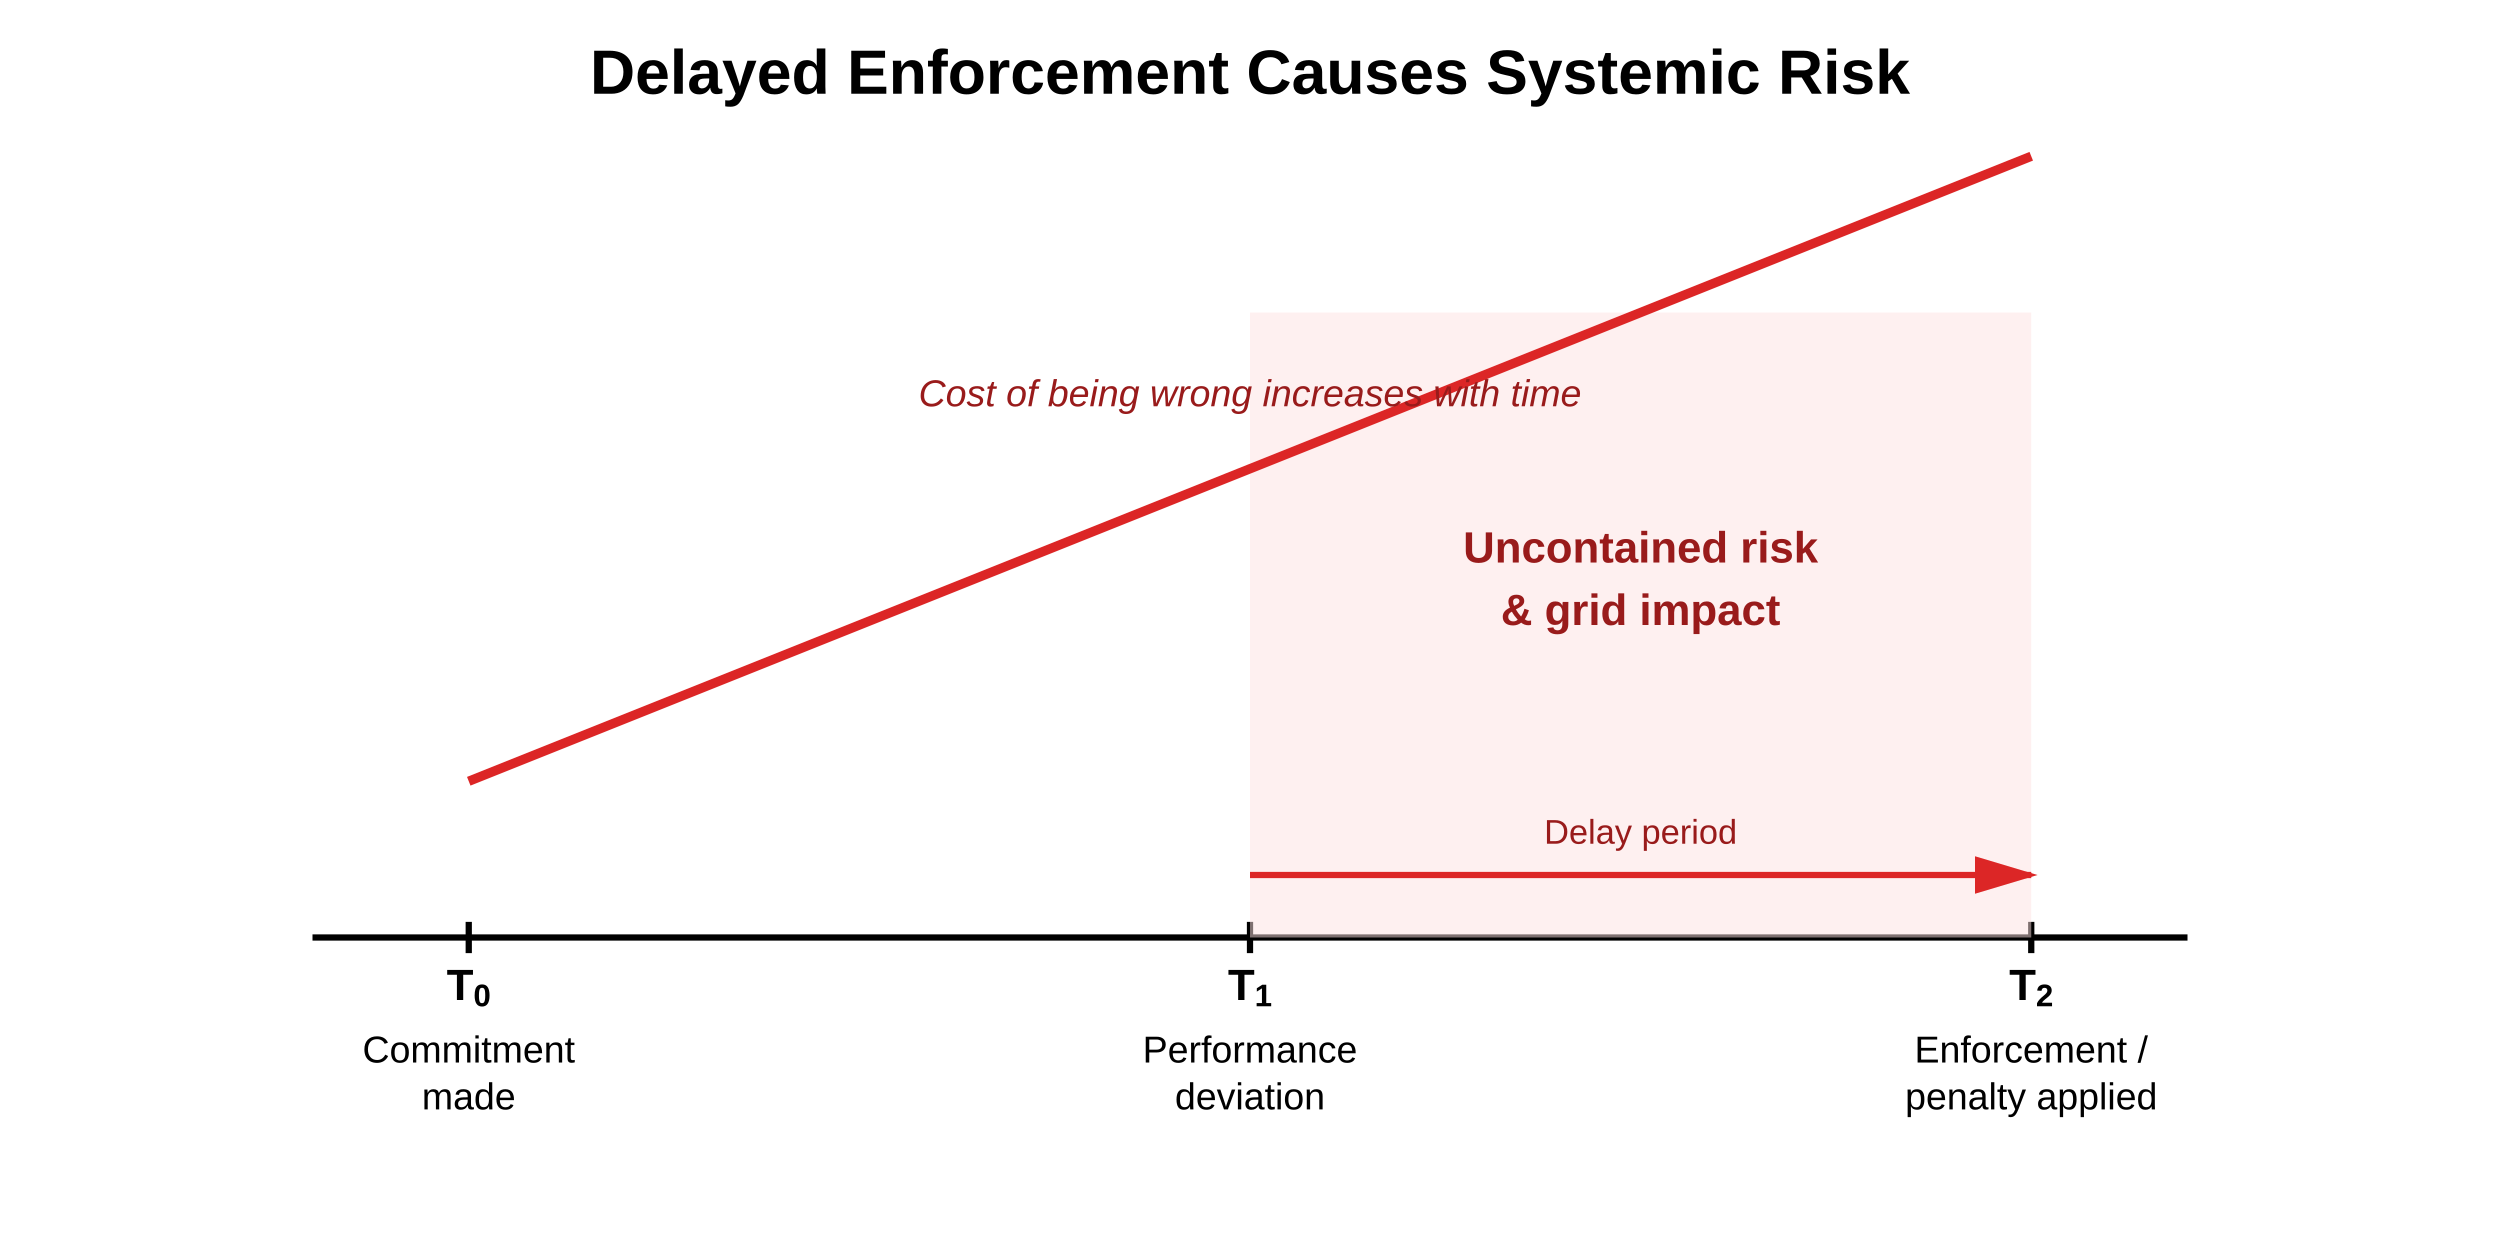
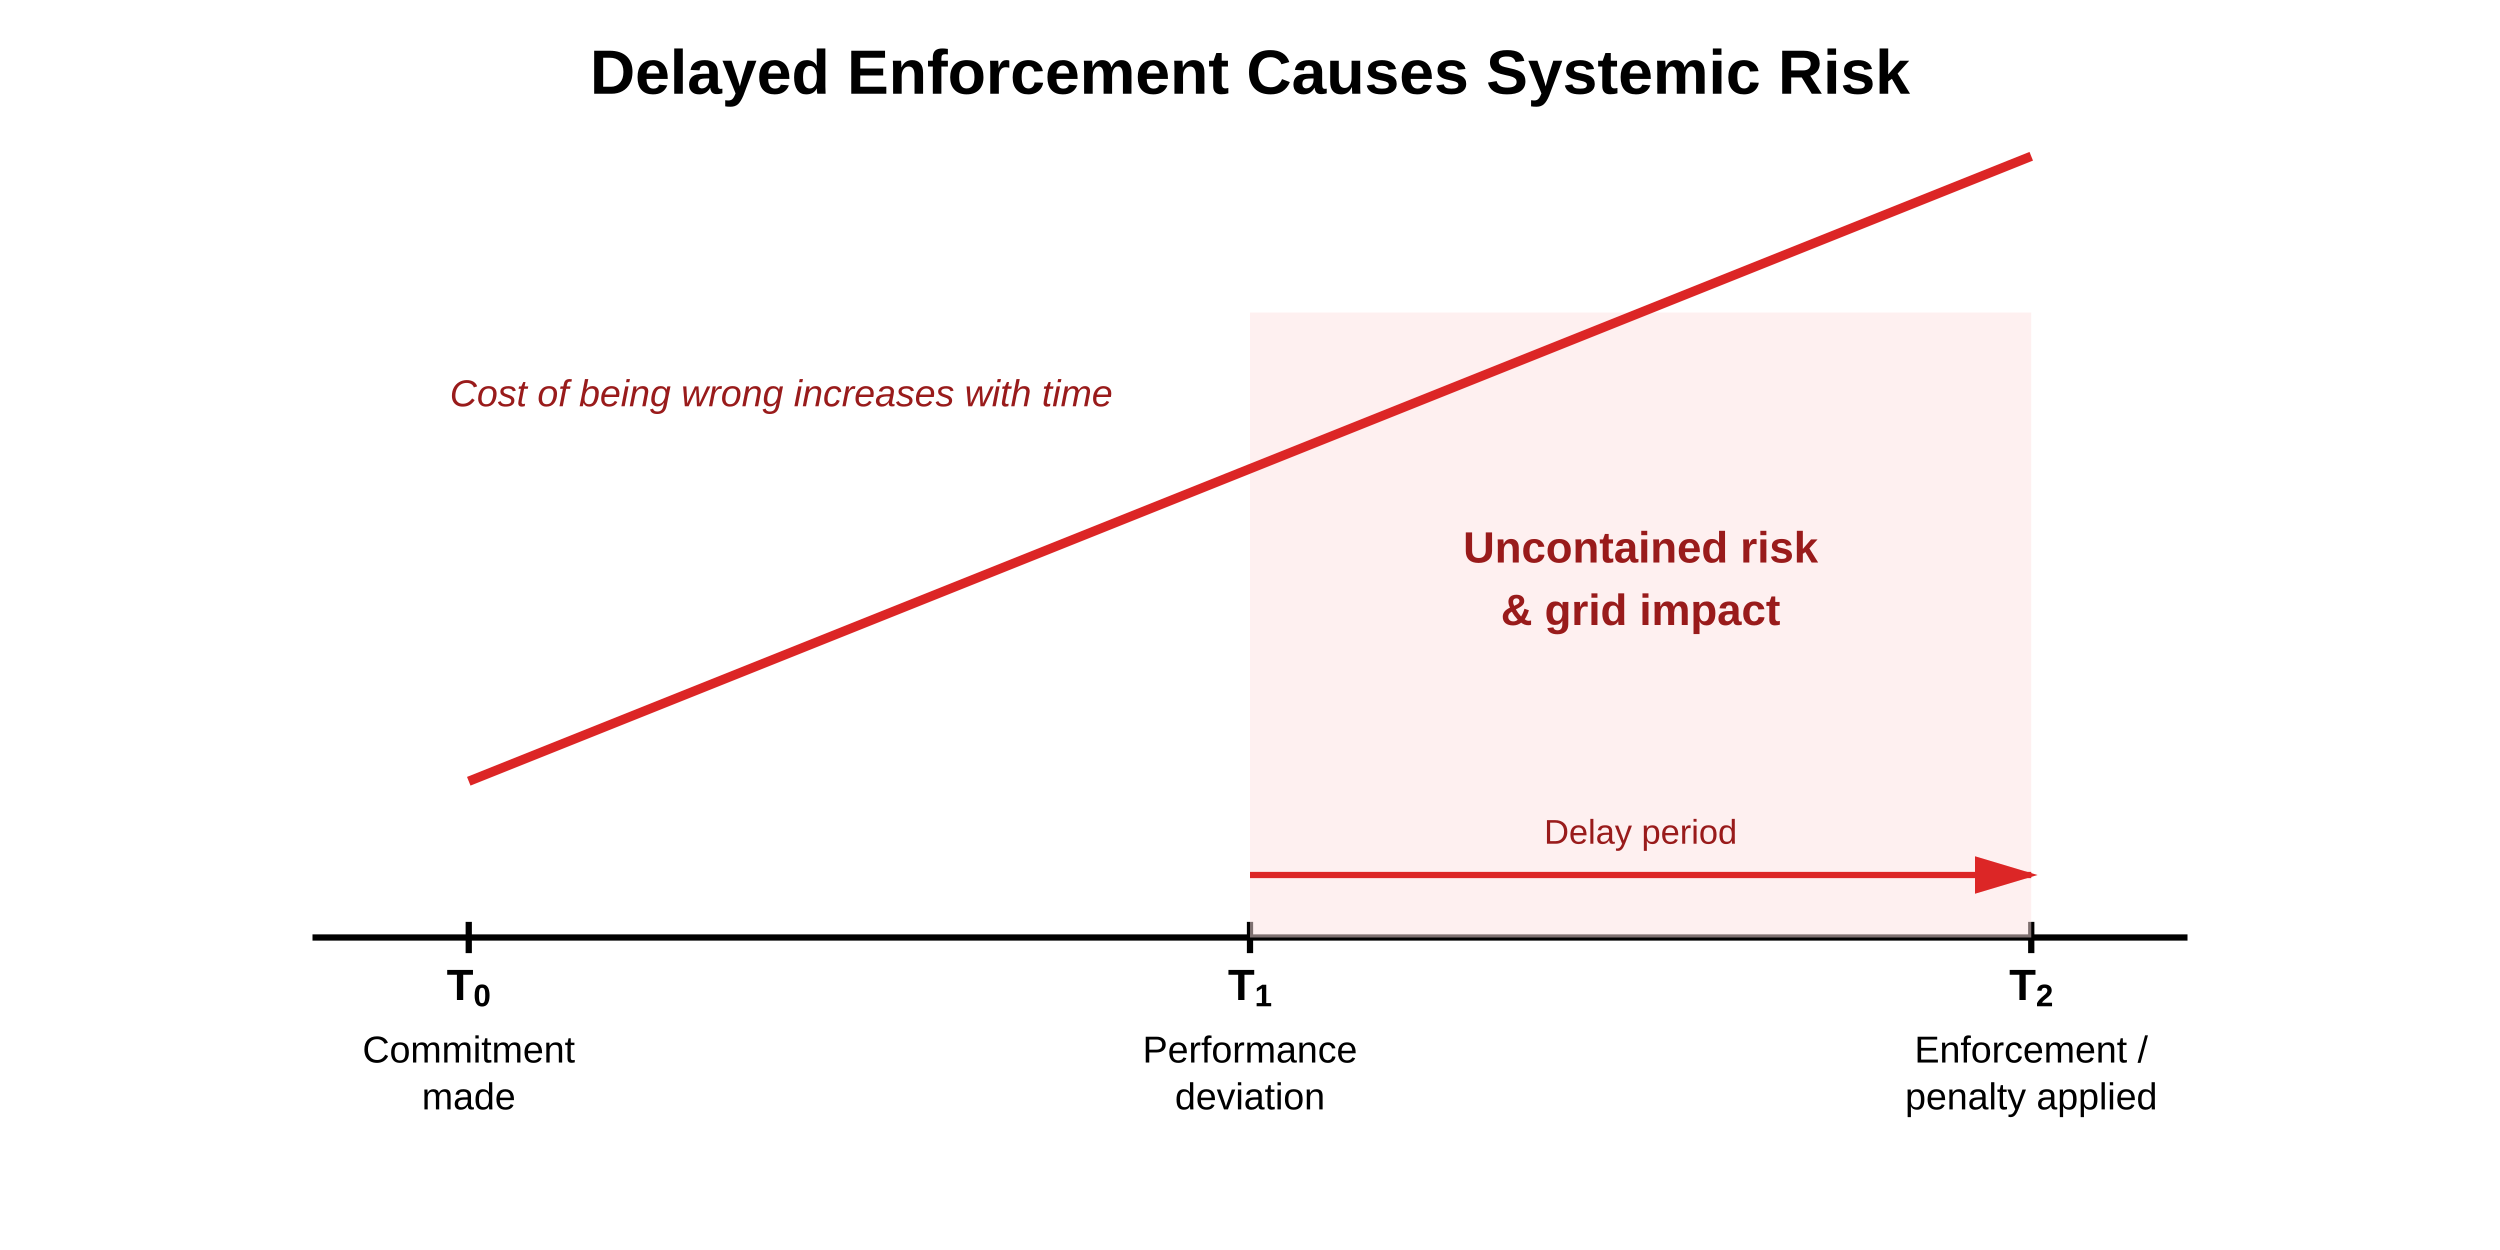
<svg xmlns="http://www.w3.org/2000/svg" viewBox="0 0 800 400" style="background-color: #ffffff;">
  <text x="400" y="30" text-anchor="middle" font-family="Arial, sans-serif" font-size="20" font-weight="bold">Delayed Enforcement Causes Systemic Risk</text>
  <line x1="100" y1="300" x2="700" y2="300" stroke="#000" stroke-width="2" />
  <line x1="150" y1="295" x2="150" y2="305" stroke="#000" stroke-width="2" />
  <text x="150" y="320" text-anchor="middle" font-family="Arial, sans-serif" font-size="14" font-weight="bold">T<tspan font-size="10" baseline-shift="sub">0</tspan>
  </text>
  <text x="150" y="340" text-anchor="middle" font-family="Arial, sans-serif" font-size="12">Commitment</text>
  <text x="150" y="355" text-anchor="middle" font-family="Arial, sans-serif" font-size="12">made</text>
  <line x1="400" y1="295" x2="400" y2="305" stroke="#000" stroke-width="2" />
  <text x="400" y="320" text-anchor="middle" font-family="Arial, sans-serif" font-size="14" font-weight="bold">T<tspan font-size="10" baseline-shift="sub">1</tspan>
  </text>
  <text x="400" y="340" text-anchor="middle" font-family="Arial, sans-serif" font-size="12">Performance</text>
  <text x="400" y="355" text-anchor="middle" font-family="Arial, sans-serif" font-size="12">deviation</text>
  <line x1="650" y1="295" x2="650" y2="305" stroke="#000" stroke-width="2" />
  <text x="650" y="320" text-anchor="middle" font-family="Arial, sans-serif" font-size="14" font-weight="bold">T<tspan font-size="10" baseline-shift="sub">2</tspan>
  </text>
  <text x="650" y="340" text-anchor="middle" font-family="Arial, sans-serif" font-size="12">Enforcement /</text>
  <text x="650" y="355" text-anchor="middle" font-family="Arial, sans-serif" font-size="12">penalty applied</text>
  <rect x="400" y="100" width="250" height="200" fill="#fee2e2" opacity="0.5" />
  <path d="M 150 250 Q 275 200 400 150 Q 525 100 650 50" stroke="#dc2626" stroke-width="3" fill="none" />
  <text x="525" y="180" text-anchor="middle" font-family="Arial, sans-serif" font-size="14" font-weight="bold" fill="#991b1b">Uncontained risk</text>
  <text x="525" y="200" text-anchor="middle" font-family="Arial, sans-serif" font-size="14" font-weight="bold" fill="#991b1b">&amp; grid impact</text>
-   <text x="400" y="130" text-anchor="middle" font-family="Arial, sans-serif" font-size="12" font-style="italic" fill="#991b1b">Cost of being wrong increases with time</text>
+   <text x="250" y="130" text-anchor="middle" font-family="Arial, sans-serif" font-size="12" font-style="italic" fill="#991b1b">Cost of being wrong increases with time</text>
  <path d="M 400 280 L 650 280" stroke="#dc2626" stroke-width="2" fill="none" marker-end="url(#arrowhead)" />
  <text x="525" y="270" text-anchor="middle" font-family="Arial, sans-serif" font-size="11" fill="#991b1b">Delay period</text>
  <defs>
    <marker id="arrowhead" markerWidth="10" markerHeight="10" refX="9" refY="3" orient="auto">
      <polygon points="0 0, 10 3, 0 6" fill="#dc2626" />
    </marker>
  </defs>
</svg>
